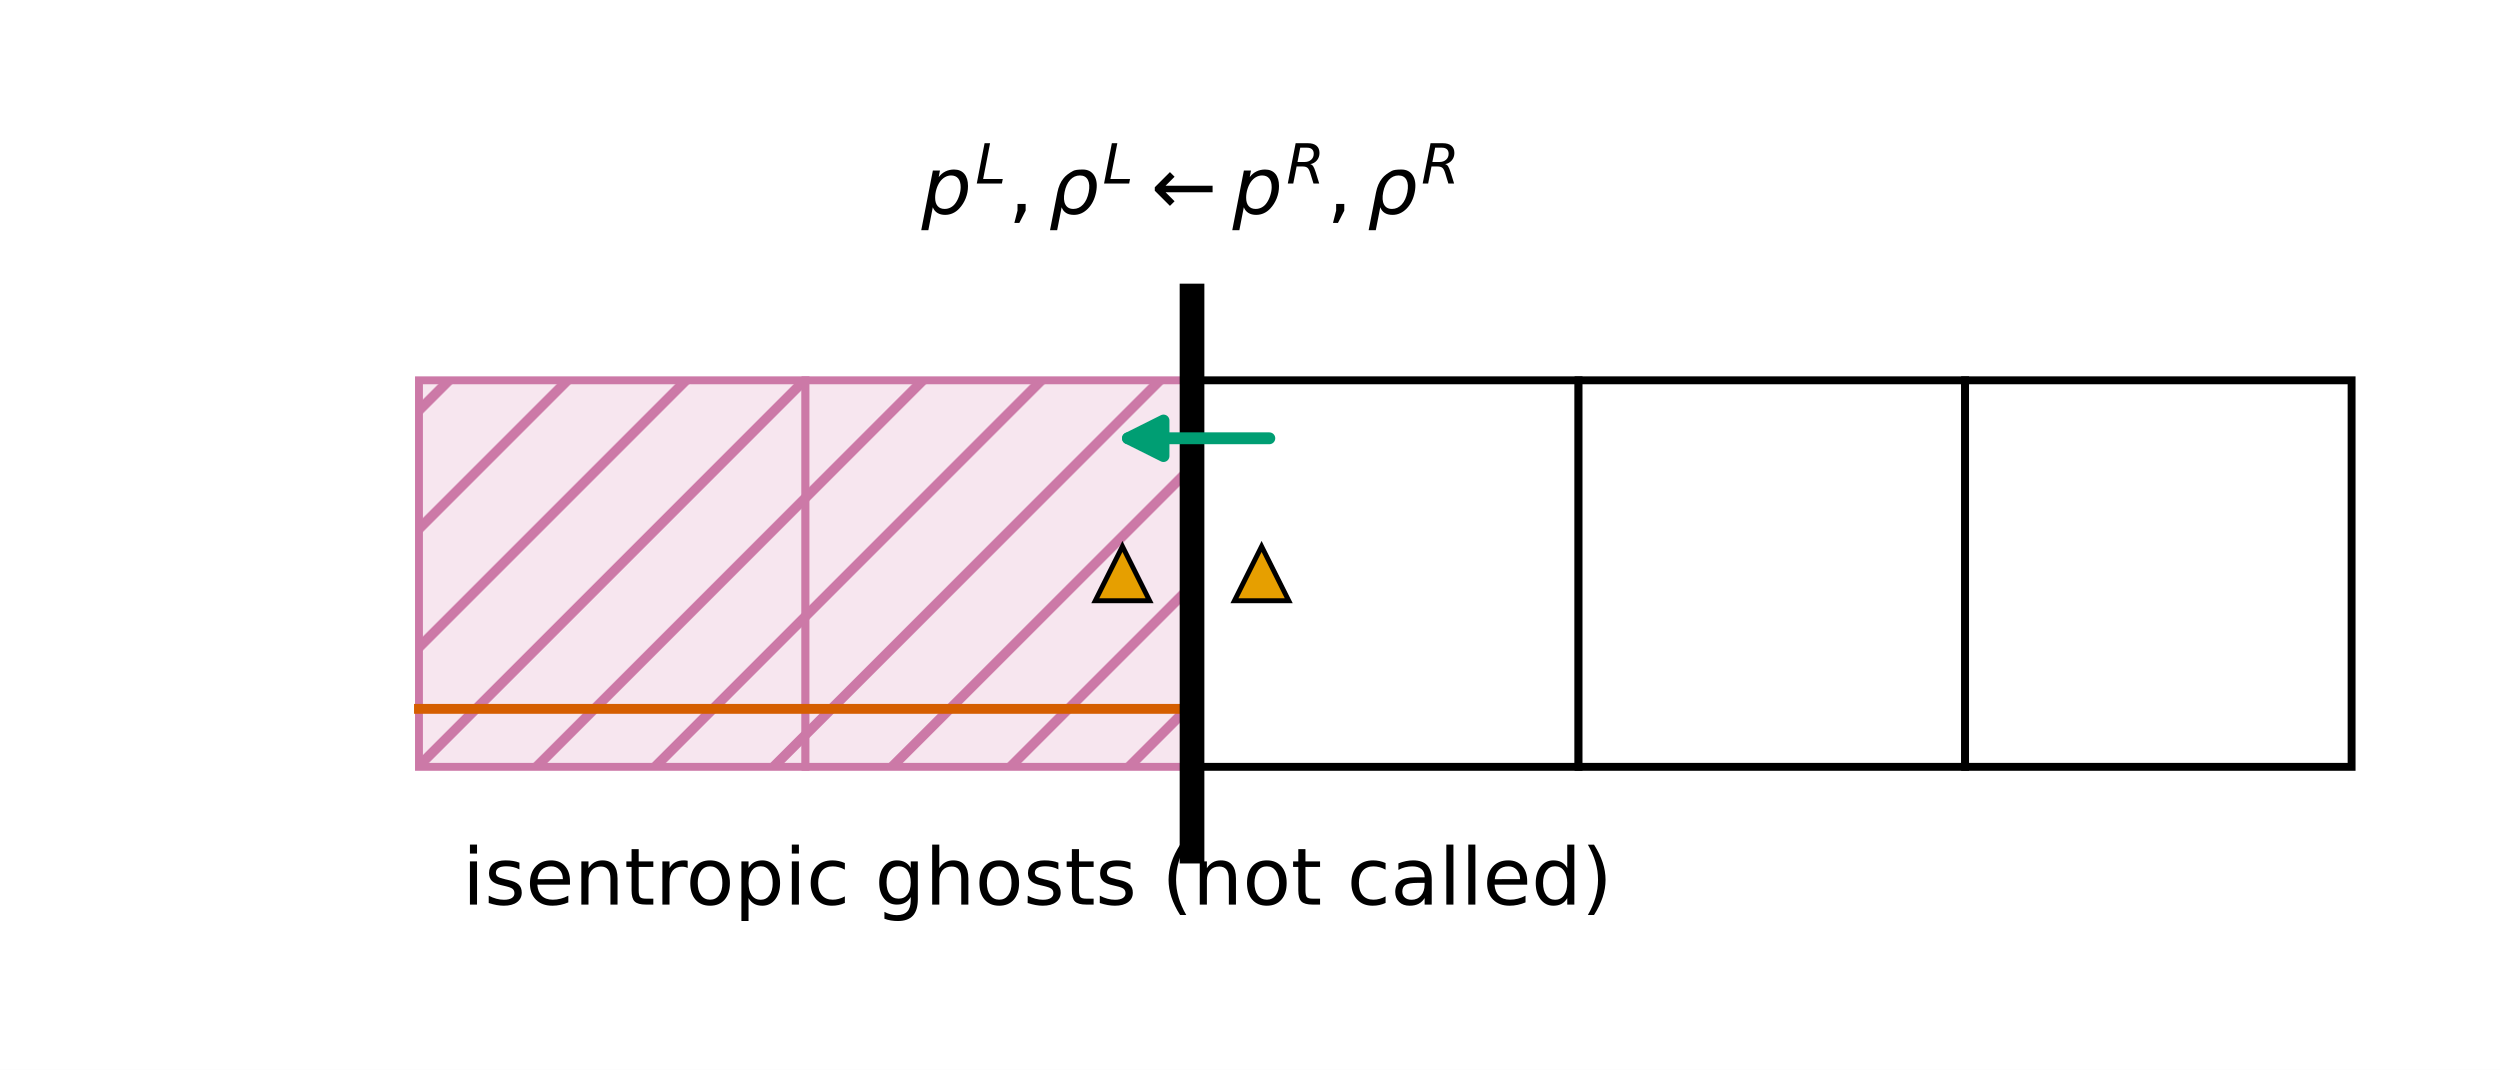
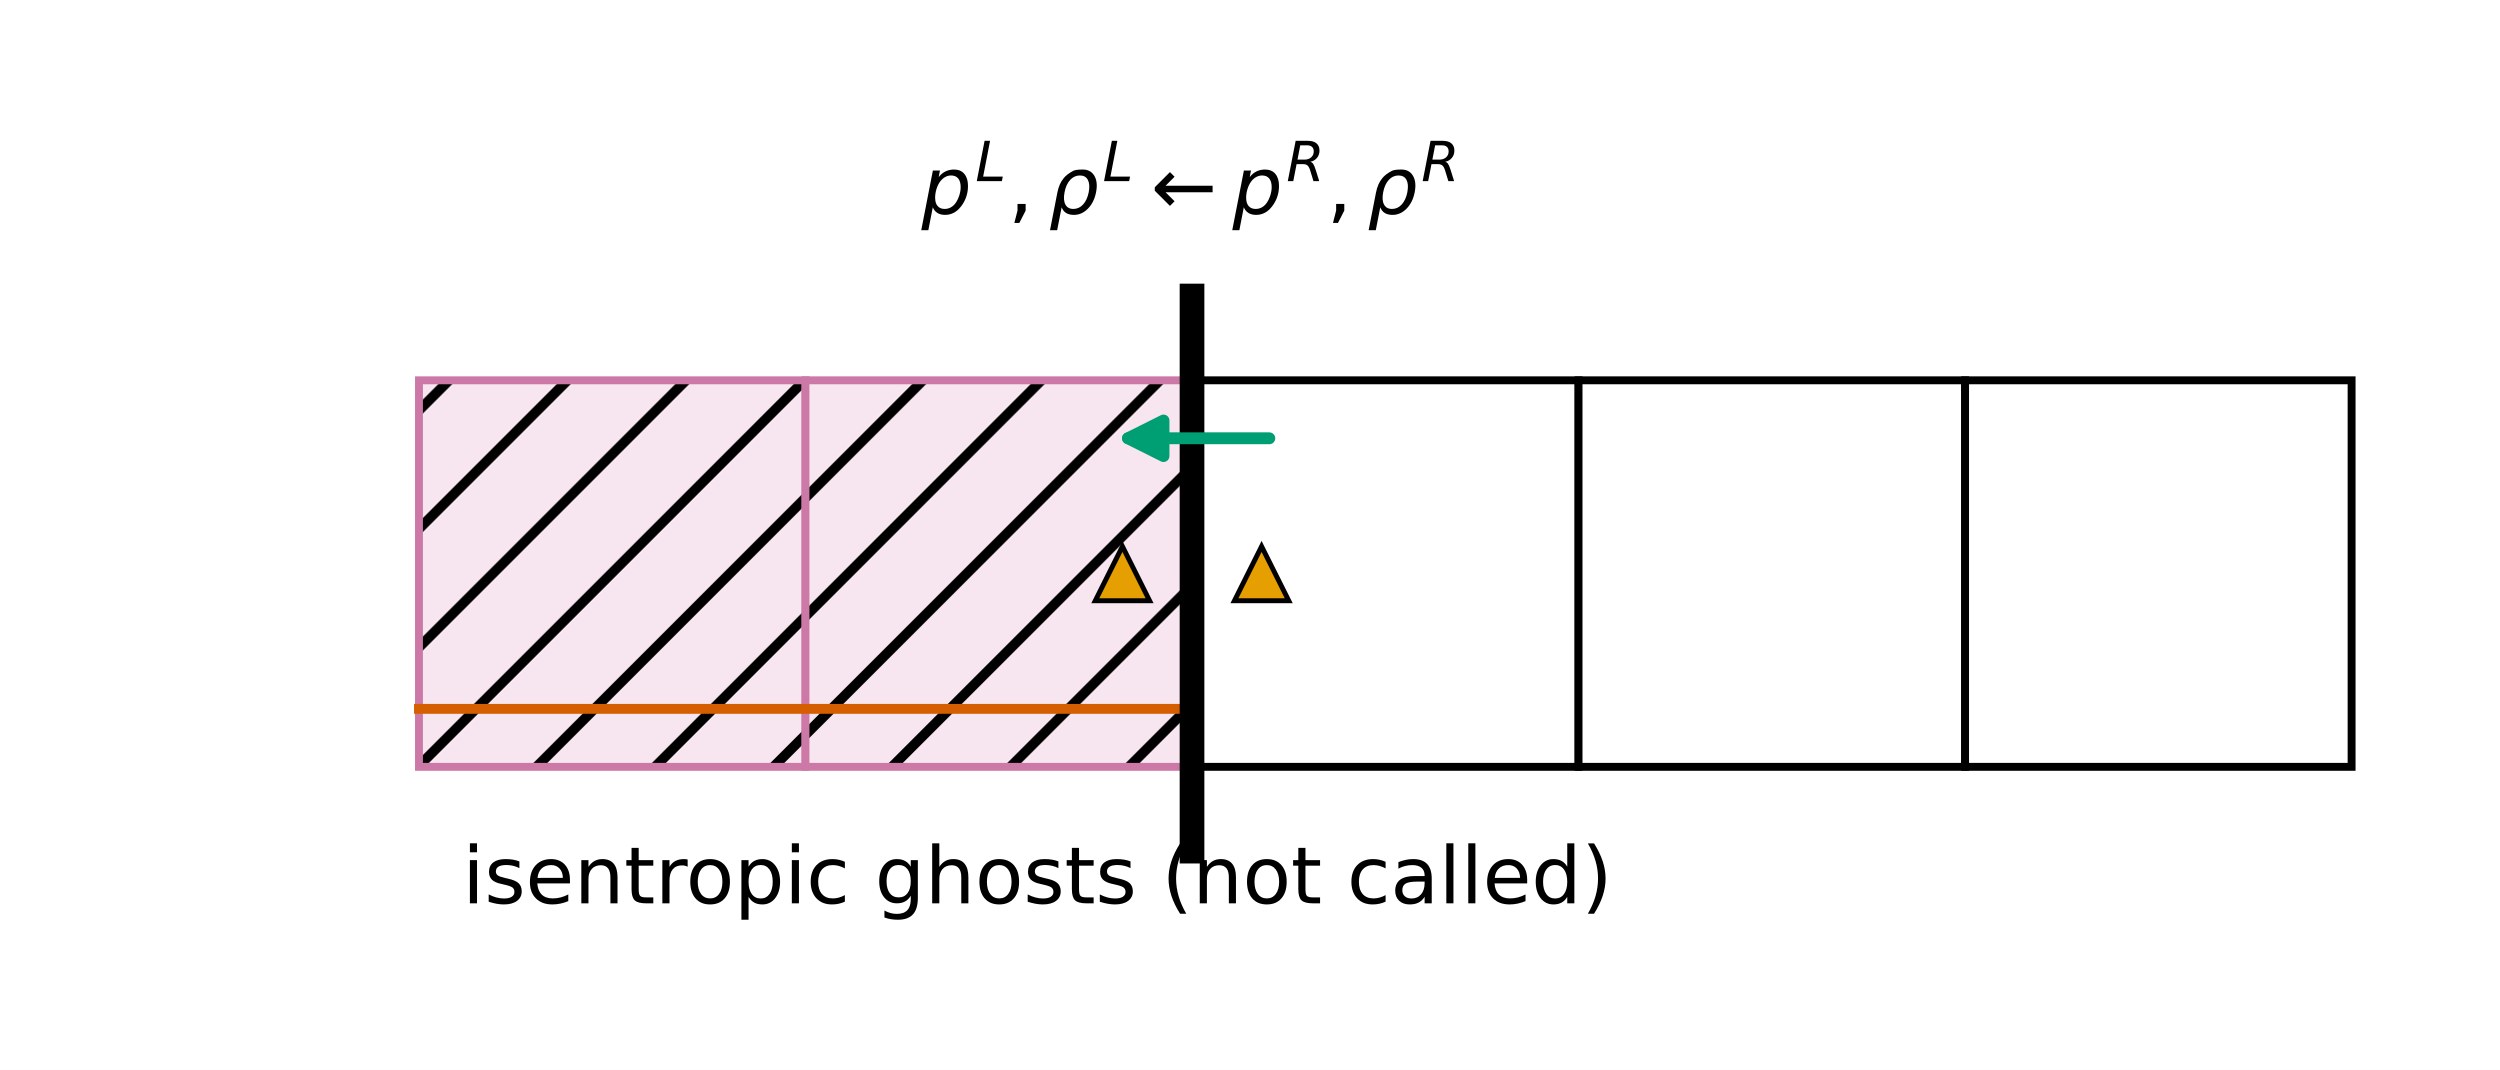
<svg xmlns="http://www.w3.org/2000/svg" xmlns:xlink="http://www.w3.org/1999/xlink" width="253.2pt" height="108.354pt" viewBox="0 0 253.2 108.354" version="1.1">
  <defs>
    <style type="text/css">*{stroke-linejoin: round; stroke-linecap: butt}</style>
  </defs>
  <g id="figure_1">
    <g id="patch_1">
      <path d="M 0 108.354  L 253.2 108.354  L 253.2 0  L 0 0  z " style="fill: #ffffff" />
    </g>
    <g id="axes_1">
      <g id="patch_2">
-         <path d="M 42.433 77.665  L 81.58 77.665  L 81.58 38.518  L 42.433 38.518  z " clip-path="url(#p7f33781743)" style="fill: url(#h8428e775b5); stroke: #cc79a7; stroke-width: 0.8; stroke-linejoin: miter" />
+         <path d="M 42.433 77.665  L 81.58 77.665  L 81.58 38.518  L 42.433 38.518  z " clip-path="url(#p7f33781743)" style="fill: url(#he0c74faaf6); stroke: #cc79a7; stroke-width: 0.8; stroke-linejoin: miter" />
      </g>
      <g id="patch_3">
-         <path d="M 81.58 77.665  L 120.728 77.665  L 120.728 38.518  L 81.58 38.518  z " clip-path="url(#p7f33781743)" style="fill: url(#h8428e775b5); stroke: #cc79a7; stroke-width: 0.8; stroke-linejoin: miter" />
+         <path d="M 81.58 77.665  L 120.728 77.665  L 120.728 38.518  L 81.58 38.518  z " clip-path="url(#p7f33781743)" style="fill: url(#he0c74faaf6); stroke: #cc79a7; stroke-width: 0.8; stroke-linejoin: miter" />
      </g>
      <g id="patch_4">
        <path d="M 120.728 77.665  L 159.875 77.665  L 159.875 38.518  L 120.728 38.518  z " clip-path="url(#p7f33781743)" style="fill: #ffffff; stroke: #000000; stroke-width: 0.8; stroke-linejoin: miter" />
      </g>
      <g id="patch_5">
        <path d="M 159.875 77.665  L 199.023 77.665  L 199.023 38.518  L 159.875 38.518  z " clip-path="url(#p7f33781743)" style="fill: #ffffff; stroke: #000000; stroke-width: 0.8; stroke-linejoin: miter" />
      </g>
      <g id="patch_6">
        <path d="M 199.023 77.665  L 238.17 77.665  L 238.17 38.518  L 199.023 38.518  z " clip-path="url(#p7f33781743)" style="fill: #ffffff; stroke: #000000; stroke-width: 0.8; stroke-linejoin: miter" />
      </g>
      <g id="line2d_1">
        <path d="M 42.433 71.793  L 120.728 71.793  " clip-path="url(#p7f33781743)" style="fill: none; stroke: #d55e00; stroke-linecap: square" />
      </g>
      <g id="line2d_2">
        <path d="M 120.728 87.452  L 120.728 28.731  " clip-path="url(#p7f33781743)" style="fill: none; stroke: #000000; stroke-width: 2.5" />
      </g>
      <g id="text_1">
-         <g transform="translate(93.32764 21.70424) scale(0.08 -0.08)">
+         <g transform="translate(93.32764 21.7033) scale(0.08 -0.08)">
          <defs>
-             <path id="DejaVuSans-Oblique-70" d="M 3175 2156  Q 3175 2616 2975 2859  Q 2775 3103 2400 3103  Q 2144 3103 1911 2972  Q 1678 2841 1497 2591  Q 1319 2344 1212 1994  Q 1106 1644 1106 1300  Q 1106 863 1306 627  Q 1506 391 1875 391  Q 2147 391 2380 519  Q 2613 647 2778 891  Q 2956 1147 3065 1494  Q 3175 1841 3175 2156  z M 1394 2969  Q 1625 3272 1939 3428  Q 2253 3584 2638 3584  Q 3175 3584 3472 3232  Q 3769 2881 3769 2247  Q 3769 1728 3584 1258  Q 3400 788 3053 416  Q 2822 169 2531 39  Q 2241 -91 1919 -91  Q 1547 -91 1294 64  Q 1041 219 916 525  L 556 -1331  L -19 -1331  L 922 3500  L 1497 3500  L 1394 2969  z " transform="scale(0.015625)" />
-             <path id="DejaVuSans-Oblique-4c" d="M 1075 4666  L 1709 4666  L 909 525  L 3181 525  L 3078 0  L 172 0  L 1075 4666  z " transform="scale(0.015625)" />
-             <path id="DejaVuSans-2c" d="M 750 794  L 1409 794  L 1409 256  L 897 -744  L 494 -744  L 750 256  L 750 794  z " transform="scale(0.015625)" />
-             <path id="DejaVuSans-Oblique-3c1" d="M 1203 2875  Q 1453 3194 1981 3475  Q 2188 3584 2756 3584  Q 3394 3584 3694 3078  Q 3994 2572 3834 1747  Q 3672 922 3175 415  Q 2678 -91 2041 -91  Q 1656 -91 1409 63  Q 1163 213 1044 525  L 681 -1331  L 103 -1331  L 697 1716  Q 838 2438 1203 2875  z M 3238 1747  Q 3359 2381 3169 2744  Q 2978 3103 2522 3103  Q 2066 3103 1734 2744  Q 1403 2381 1281 1747  Q 1156 1113 1347 750  Q 1538 391 1994 391  Q 2450 391 2781 750  Q 3113 1113 3238 1747  z " transform="scale(0.015625)" />
-             <path id="DejaVuSans-2190" d="M 313 1866  L 313 2147  L 1541 3375  L 1916 3000  L 1188 2272  L 4997 2272  L 4997 1741  L 1188 1741  L 1916 1013  L 1541 638  L 313 1866  z " transform="scale(0.015625)" />
-             <path id="DejaVuSans-Oblique-52" d="M 1613 4147  L 1294 2491  L 2106 2491  Q 2584 2491 2879 2755  Q 3175 3019 3175 3444  Q 3175 3784 2976 3965  Q 2778 4147 2406 4147  L 1613 4147  z M 2772 2241  Q 2972 2194 3105 2009  Q 3238 1825 3413 1275  L 3809 0  L 3144 0  L 2778 1197  Q 2638 1659 2453 1815  Q 2269 1972 1888 1972  L 1191 1972  L 806 0  L 172 0  L 1081 4666  L 2503 4666  Q 3150 4666 3495 4373  Q 3841 4081 3841 3531  Q 3841 3044 3547 2687  Q 3253 2331 2772 2241  z " transform="scale(0.015625)" />
+             <path id="DejaVuSans-Oblique-53" d="M 3175 2156  Q 3175 2616 2975 2859  Q 2775 3103 2400 3103  Q 2144 3103 1911 2972  Q 1678 2841 1497 2591  Q 1319 2344 1212 1994  Q 1106 1644 1106 1300  Q 1106 863 1306 627  Q 1506 391 1875 391  Q 2147 391 2380 519  Q 2613 647 2778 891  Q 2956 1147 3065 1494  Q 3175 1841 3175 2156  z M 1394 2969  Q 1625 3272 1939 3428  Q 2253 3584 2638 3584  Q 3175 3584 3472 3232  Q 3769 2881 3769 2247  Q 3769 1728 3584 1258  Q 3400 788 3053 416  Q 2822 169 2531 39  Q 2241 -91 1919 -91  Q 1547 -91 1294 64  Q 1041 219 916 525  L 556 -1331  L -19 -1331  L 922 3500  L 1497 3500  L 1394 2969  z " transform="scale(0.015625)" />
+             <path id="DejaVuSans-Oblique-2f" d="M 1075 4666  L 1709 4666  L 909 525  L 3181 525  L 3078 0  L 172 0  L 1075 4666  z " transform="scale(0.015625)" />
+             <path id="DejaVuSans-f" d="M 750 794  L 1409 794  L 1409 256  L 897 -744  L 494 -744  L 750 256  L 750 794  z " transform="scale(0.015625)" />
+             <path id="DejaVuSans-Oblique-355" d="M 1203 2875  Q 1453 3194 1981 3475  Q 2188 3584 2756 3584  Q 3394 3584 3694 3078  Q 3994 2572 3834 1747  Q 3672 922 3175 415  Q 2678 -91 2041 -91  Q 1656 -91 1409 63  Q 1163 213 1044 525  L 681 -1331  L 103 -1331  L 697 1716  Q 838 2438 1203 2875  z M 3238 1747  Q 3359 2381 3169 2744  Q 2978 3103 2522 3103  Q 2066 3103 1734 2744  Q 1403 2381 1281 1747  Q 1156 1113 1347 750  Q 1538 391 1994 391  Q 2450 391 2781 750  Q 3113 1113 3238 1747  z " transform="scale(0.015625)" />
+             <path id="DejaVuSans-c1a" d="M 313 1866  L 313 2147  L 1541 3375  L 1916 3000  L 1188 2272  L 4997 2272  L 4997 1741  L 1188 1741  L 1916 1013  L 1541 638  L 313 1866  z " transform="scale(0.015625)" />
+             <path id="DejaVuSans-Oblique-35" d="M 1613 4147  L 1294 2491  L 2106 2491  Q 2584 2491 2879 2755  Q 3175 3019 3175 3444  Q 3175 3784 2976 3965  Q 2778 4147 2406 4147  L 1613 4147  z M 2772 2241  Q 2972 2194 3105 2009  Q 3238 1825 3413 1275  L 3809 0  L 3144 0  L 2778 1197  Q 2638 1659 2453 1815  Q 2269 1972 1888 1972  L 1191 1972  L 806 0  L 172 0  L 1081 4666  L 2503 4666  Q 3150 4666 3495 4373  Q 3841 4081 3841 3531  Q 3841 3044 3547 2687  Q 3253 2331 2772 2241  z " transform="scale(0.015625)" />
          </defs>
-           <use xlink:href="#DejaVuSans-Oblique-70" transform="translate(0 0.684375)" />
-           <use xlink:href="#DejaVuSans-Oblique-4c" transform="translate(68.12646 38.96563) scale(0.7)" />
-           <use xlink:href="#DejaVuSans-2c" transform="translate(109.8599 0.684375)" />
-           <use xlink:href="#DejaVuSans-Oblique-3c1" transform="translate(161.1294 0.684375)" />
-           <use xlink:href="#DejaVuSans-Oblique-4c" transform="translate(229.2558 38.96563) scale(0.7)" />
-           <use xlink:href="#DejaVuSans-2190" transform="translate(290.4717 0.684375)" />
-           <use xlink:href="#DejaVuSans-Oblique-70" transform="translate(393.7432 0.684375)" />
-           <use xlink:href="#DejaVuSans-Oblique-52" transform="translate(461.8696 38.96563) scale(0.7)" />
-           <use xlink:href="#DejaVuSans-2c" transform="translate(513.2417 0.684375)" />
-           <use xlink:href="#DejaVuSans-Oblique-3c1" transform="translate(564.5112 0.684375)" />
-           <use xlink:href="#DejaVuSans-Oblique-52" transform="translate(632.6377 38.96563) scale(0.7)" />
+           <use xlink:href="#DejaVuSans-Oblique-53" transform="translate(0 0.665625)" />
+           <use xlink:href="#DejaVuSans-Oblique-2f" transform="translate(68.12646 41.96563) scale(0.7)" />
+           <use xlink:href="#DejaVuSans-f" transform="translate(109.8599 0.665625)" />
+           <use xlink:href="#DejaVuSans-Oblique-355" transform="translate(161.1294 0.665625)" />
+           <use xlink:href="#DejaVuSans-Oblique-2f" transform="translate(229.2558 41.96563) scale(0.7)" />
+           <use xlink:href="#DejaVuSans-c1a" transform="translate(290.4717 0.665625)" />
+           <use xlink:href="#DejaVuSans-Oblique-53" transform="translate(393.7432 0.665625)" />
+           <use xlink:href="#DejaVuSans-Oblique-35" transform="translate(461.8696 41.96563) scale(0.7)" />
+           <use xlink:href="#DejaVuSans-f" transform="translate(513.2417 0.665625)" />
+           <use xlink:href="#DejaVuSans-Oblique-355" transform="translate(564.5112 0.665625)" />
+           <use xlink:href="#DejaVuSans-Oblique-35" transform="translate(632.6377 41.96563) scale(0.7)" />
        </g>
      </g>
      <g id="text_2">
-         <g transform="translate(46.84053 91.61717) scale(0.08 -0.08)">
+         <g transform="translate(46.83866 91.48811) scale(0.08 -0.08)">
          <defs>
-             <path id="DejaVuSans-69" d="M 603 3500  L 1178 3500  L 1178 0  L 603 0  L 603 3500  z M 603 4863  L 1178 4863  L 1178 4134  L 603 4134  L 603 4863  z " transform="scale(0.015625)" />
-             <path id="DejaVuSans-73" d="M 2834 3397  L 2834 2853  Q 2591 2978 2328 3040  Q 2066 3103 1784 3103  Q 1356 3103 1142 2972  Q 928 2841 928 2578  Q 928 2378 1081 2264  Q 1234 2150 1697 2047  L 1894 2003  Q 2506 1872 2764 1633  Q 3022 1394 3022 966  Q 3022 478 2636 193  Q 2250 -91 1575 -91  Q 1294 -91 989 -36  Q 684 19 347 128  L 347 722  Q 666 556 975 473  Q 1284 391 1588 391  Q 1994 391 2212 530  Q 2431 669 2431 922  Q 2431 1156 2273 1281  Q 2116 1406 1581 1522  L 1381 1569  Q 847 1681 609 1914  Q 372 2147 372 2553  Q 372 3047 722 3315  Q 1072 3584 1716 3584  Q 2034 3584 2315 3537  Q 2597 3491 2834 3397  z " transform="scale(0.015625)" />
-             <path id="DejaVuSans-65" d="M 3597 1894  L 3597 1613  L 953 1613  Q 991 1019 1311 708  Q 1631 397 2203 397  Q 2534 397 2845 478  Q 3156 559 3463 722  L 3463 178  Q 3153 47 2828 -22  Q 2503 -91 2169 -91  Q 1331 -91 842 396  Q 353 884 353 1716  Q 353 2575 817 3079  Q 1281 3584 2069 3584  Q 2775 3584 3186 3129  Q 3597 2675 3597 1894  z M 3022 2063  Q 3016 2534 2758 2815  Q 2500 3097 2075 3097  Q 1594 3097 1305 2825  Q 1016 2553 972 2059  L 3022 2063  z " transform="scale(0.015625)" />
-             <path id="DejaVuSans-6e" d="M 3513 2113  L 3513 0  L 2938 0  L 2938 2094  Q 2938 2591 2744 2837  Q 2550 3084 2163 3084  Q 1697 3084 1428 2787  Q 1159 2491 1159 1978  L 1159 0  L 581 0  L 581 3500  L 1159 3500  L 1159 2956  Q 1366 3272 1645 3428  Q 1925 3584 2291 3584  Q 2894 3584 3203 3211  Q 3513 2838 3513 2113  z " transform="scale(0.015625)" />
-             <path id="DejaVuSans-74" d="M 1172 4494  L 1172 3500  L 2356 3500  L 2356 3053  L 1172 3053  L 1172 1153  Q 1172 725 1289 603  Q 1406 481 1766 481  L 2356 481  L 2356 0  L 1766 0  Q 1100 0 847 248  Q 594 497 594 1153  L 594 3053  L 172 3053  L 172 3500  L 594 3500  L 594 4494  L 1172 4494  z " transform="scale(0.015625)" />
-             <path id="DejaVuSans-72" d="M 2631 2963  Q 2534 3019 2420 3045  Q 2306 3072 2169 3072  Q 1681 3072 1420 2755  Q 1159 2438 1159 1844  L 1159 0  L 581 0  L 581 3500  L 1159 3500  L 1159 2956  Q 1341 3275 1631 3429  Q 1922 3584 2338 3584  Q 2397 3584 2469 3576  Q 2541 3569 2628 3553  L 2631 2963  z " transform="scale(0.015625)" />
-             <path id="DejaVuSans-6f" d="M 1959 3097  Q 1497 3097 1228 2736  Q 959 2375 959 1747  Q 959 1119 1226 758  Q 1494 397 1959 397  Q 2419 397 2687 759  Q 2956 1122 2956 1747  Q 2956 2369 2687 2733  Q 2419 3097 1959 3097  z M 1959 3584  Q 2709 3584 3137 3096  Q 3566 2609 3566 1747  Q 3566 888 3137 398  Q 2709 -91 1959 -91  Q 1206 -91 779 398  Q 353 888 353 1747  Q 353 2609 779 3096  Q 1206 3584 1959 3584  z " transform="scale(0.015625)" />
-             <path id="DejaVuSans-70" d="M 1159 525  L 1159 -1331  L 581 -1331  L 581 3500  L 1159 3500  L 1159 2969  Q 1341 3281 1617 3432  Q 1894 3584 2278 3584  Q 2916 3584 3314 3078  Q 3713 2572 3713 1747  Q 3713 922 3314 415  Q 2916 -91 2278 -91  Q 1894 -91 1617 61  Q 1341 213 1159 525  z M 3116 1747  Q 3116 2381 2855 2742  Q 2594 3103 2138 3103  Q 1681 3103 1420 2742  Q 1159 2381 1159 1747  Q 1159 1113 1420 752  Q 1681 391 2138 391  Q 2594 391 2855 752  Q 3116 1113 3116 1747  z " transform="scale(0.015625)" />
-             <path id="DejaVuSans-63" d="M 3122 3366  L 3122 2828  Q 2878 2963 2633 3030  Q 2388 3097 2138 3097  Q 1578 3097 1268 2742  Q 959 2388 959 1747  Q 959 1106 1268 751  Q 1578 397 2138 397  Q 2388 397 2633 464  Q 2878 531 3122 666  L 3122 134  Q 2881 22 2623 -34  Q 2366 -91 2075 -91  Q 1284 -91 818 406  Q 353 903 353 1747  Q 353 2603 823 3093  Q 1294 3584 2113 3584  Q 2378 3584 2631 3529  Q 2884 3475 3122 3366  z " transform="scale(0.015625)" />
-             <path id="DejaVuSans-20" transform="scale(0.015625)" />
-             <path id="DejaVuSans-67" d="M 2906 1791  Q 2906 2416 2648 2759  Q 2391 3103 1925 3103  Q 1463 3103 1205 2759  Q 947 2416 947 1791  Q 947 1169 1205 825  Q 1463 481 1925 481  Q 2391 481 2648 825  Q 2906 1169 2906 1791  z M 3481 434  Q 3481 -459 3084 -895  Q 2688 -1331 1869 -1331  Q 1566 -1331 1297 -1286  Q 1028 -1241 775 -1147  L 775 -588  Q 1028 -725 1275 -790  Q 1522 -856 1778 -856  Q 2344 -856 2625 -561  Q 2906 -266 2906 331  L 2906 616  Q 2728 306 2450 153  Q 2172 0 1784 0  Q 1141 0 747 490  Q 353 981 353 1791  Q 353 2603 747 3093  Q 1141 3584 1784 3584  Q 2172 3584 2450 3431  Q 2728 3278 2906 2969  L 2906 3500  L 3481 3500  L 3481 434  z " transform="scale(0.015625)" />
-             <path id="DejaVuSans-68" d="M 3513 2113  L 3513 0  L 2938 0  L 2938 2094  Q 2938 2591 2744 2837  Q 2550 3084 2163 3084  Q 1697 3084 1428 2787  Q 1159 2491 1159 1978  L 1159 0  L 581 0  L 581 4863  L 1159 4863  L 1159 2956  Q 1366 3272 1645 3428  Q 1925 3584 2291 3584  Q 2894 3584 3203 3211  Q 3513 2838 3513 2113  z " transform="scale(0.015625)" />
-             <path id="DejaVuSans-28" d="M 1984 4856  Q 1566 4138 1362 3434  Q 1159 2731 1159 2009  Q 1159 1288 1364 580  Q 1569 -128 1984 -844  L 1484 -844  Q 1016 -109 783 600  Q 550 1309 550 2009  Q 550 2706 781 3412  Q 1013 4119 1484 4856  L 1984 4856  z " transform="scale(0.015625)" />
-             <path id="DejaVuSans-61" d="M 2194 1759  Q 1497 1759 1228 1600  Q 959 1441 959 1056  Q 959 750 1161 570  Q 1363 391 1709 391  Q 2188 391 2477 730  Q 2766 1069 2766 1631  L 2766 1759  L 2194 1759  z M 3341 1997  L 3341 0  L 2766 0  L 2766 531  Q 2569 213 2275 61  Q 1981 -91 1556 -91  Q 1019 -91 701 211  Q 384 513 384 1019  Q 384 1609 779 1909  Q 1175 2209 1959 2209  L 2766 2209  L 2766 2266  Q 2766 2663 2505 2880  Q 2244 3097 1772 3097  Q 1472 3097 1187 3025  Q 903 2953 641 2809  L 641 3341  Q 956 3463 1253 3523  Q 1550 3584 1831 3584  Q 2591 3584 2966 3190  Q 3341 2797 3341 1997  z " transform="scale(0.015625)" />
-             <path id="DejaVuSans-6c" d="M 603 4863  L 1178 4863  L 1178 0  L 603 0  L 603 4863  z " transform="scale(0.015625)" />
-             <path id="DejaVuSans-64" d="M 2906 2969  L 2906 4863  L 3481 4863  L 3481 0  L 2906 0  L 2906 525  Q 2725 213 2448 61  Q 2172 -91 1784 -91  Q 1150 -91 751 415  Q 353 922 353 1747  Q 353 2572 751 3078  Q 1150 3584 1784 3584  Q 2172 3584 2448 3432  Q 2725 3281 2906 2969  z M 947 1747  Q 947 1113 1208 752  Q 1469 391 1925 391  Q 2381 391 2643 752  Q 2906 1113 2906 1747  Q 2906 2381 2643 2742  Q 2381 3103 1925 3103  Q 1469 3103 1208 2742  Q 947 2381 947 1747  z " transform="scale(0.015625)" />
-             <path id="DejaVuSans-29" d="M 513 4856  L 1013 4856  Q 1481 4119 1714 3412  Q 1947 2706 1947 2009  Q 1947 1309 1714 600  Q 1481 -109 1013 -844  L 513 -844  Q 928 -128 1133 580  Q 1338 1288 1338 2009  Q 1338 2731 1133 3434  Q 928 4138 513 4856  z " transform="scale(0.015625)" />
+             <path id="DejaVuSans-4c" d="M 603 3500  L 1178 3500  L 1178 0  L 603 0  L 603 3500  z M 603 4863  L 1178 4863  L 1178 4134  L 603 4134  L 603 4863  z " transform="scale(0.015625)" />
+             <path id="DejaVuSans-56" d="M 2834 3397  L 2834 2853  Q 2591 2978 2328 3040  Q 2066 3103 1784 3103  Q 1356 3103 1142 2972  Q 928 2841 928 2578  Q 928 2378 1081 2264  Q 1234 2150 1697 2047  L 1894 2003  Q 2506 1872 2764 1633  Q 3022 1394 3022 966  Q 3022 478 2636 193  Q 2250 -91 1575 -91  Q 1294 -91 989 -36  Q 684 19 347 128  L 347 722  Q 666 556 975 473  Q 1284 391 1588 391  Q 1994 391 2212 530  Q 2431 669 2431 922  Q 2431 1156 2273 1281  Q 2116 1406 1581 1522  L 1381 1569  Q 847 1681 609 1914  Q 372 2147 372 2553  Q 372 3047 722 3315  Q 1072 3584 1716 3584  Q 2034 3584 2315 3537  Q 2597 3491 2834 3397  z " transform="scale(0.015625)" />
+             <path id="DejaVuSans-48" d="M 3597 1894  L 3597 1613  L 953 1613  Q 991 1019 1311 708  Q 1631 397 2203 397  Q 2534 397 2845 478  Q 3156 559 3463 722  L 3463 178  Q 3153 47 2828 -22  Q 2503 -91 2169 -91  Q 1331 -91 842 396  Q 353 884 353 1716  Q 353 2575 817 3079  Q 1281 3584 2069 3584  Q 2775 3584 3186 3129  Q 3597 2675 3597 1894  z M 3022 2063  Q 3016 2534 2758 2815  Q 2500 3097 2075 3097  Q 1594 3097 1305 2825  Q 1016 2553 972 2059  L 3022 2063  z " transform="scale(0.015625)" />
+             <path id="DejaVuSans-51" d="M 3513 2113  L 3513 0  L 2938 0  L 2938 2094  Q 2938 2591 2744 2837  Q 2550 3084 2163 3084  Q 1697 3084 1428 2787  Q 1159 2491 1159 1978  L 1159 0  L 581 0  L 581 3500  L 1159 3500  L 1159 2956  Q 1366 3272 1645 3428  Q 1925 3584 2291 3584  Q 2894 3584 3203 3211  Q 3513 2838 3513 2113  z " transform="scale(0.015625)" />
+             <path id="DejaVuSans-57" d="M 1172 4494  L 1172 3500  L 2356 3500  L 2356 3053  L 1172 3053  L 1172 1153  Q 1172 725 1289 603  Q 1406 481 1766 481  L 2356 481  L 2356 0  L 1766 0  Q 1100 0 847 248  Q 594 497 594 1153  L 594 3053  L 172 3053  L 172 3500  L 594 3500  L 594 4494  L 1172 4494  z " transform="scale(0.015625)" />
+             <path id="DejaVuSans-55" d="M 2631 2963  Q 2534 3019 2420 3045  Q 2306 3072 2169 3072  Q 1681 3072 1420 2755  Q 1159 2438 1159 1844  L 1159 0  L 581 0  L 581 3500  L 1159 3500  L 1159 2956  Q 1341 3275 1631 3429  Q 1922 3584 2338 3584  Q 2397 3584 2469 3576  Q 2541 3569 2628 3553  L 2631 2963  z " transform="scale(0.015625)" />
+             <path id="DejaVuSans-52" d="M 1959 3097  Q 1497 3097 1228 2736  Q 959 2375 959 1747  Q 959 1119 1226 758  Q 1494 397 1959 397  Q 2419 397 2687 759  Q 2956 1122 2956 1747  Q 2956 2369 2687 2733  Q 2419 3097 1959 3097  z M 1959 3584  Q 2709 3584 3137 3096  Q 3566 2609 3566 1747  Q 3566 888 3137 398  Q 2709 -91 1959 -91  Q 1206 -91 779 398  Q 353 888 353 1747  Q 353 2609 779 3096  Q 1206 3584 1959 3584  z " transform="scale(0.015625)" />
+             <path id="DejaVuSans-53" d="M 1159 525  L 1159 -1331  L 581 -1331  L 581 3500  L 1159 3500  L 1159 2969  Q 1341 3281 1617 3432  Q 1894 3584 2278 3584  Q 2916 3584 3314 3078  Q 3713 2572 3713 1747  Q 3713 922 3314 415  Q 2916 -91 2278 -91  Q 1894 -91 1617 61  Q 1341 213 1159 525  z M 3116 1747  Q 3116 2381 2855 2742  Q 2594 3103 2138 3103  Q 1681 3103 1420 2742  Q 1159 2381 1159 1747  Q 1159 1113 1420 752  Q 1681 391 2138 391  Q 2594 391 2855 752  Q 3116 1113 3116 1747  z " transform="scale(0.015625)" />
+             <path id="DejaVuSans-46" d="M 3122 3366  L 3122 2828  Q 2878 2963 2633 3030  Q 2388 3097 2138 3097  Q 1578 3097 1268 2742  Q 959 2388 959 1747  Q 959 1106 1268 751  Q 1578 397 2138 397  Q 2388 397 2633 464  Q 2878 531 3122 666  L 3122 134  Q 2881 22 2623 -34  Q 2366 -91 2075 -91  Q 1284 -91 818 406  Q 353 903 353 1747  Q 353 2603 823 3093  Q 1294 3584 2113 3584  Q 2378 3584 2631 3529  Q 2884 3475 3122 3366  z " transform="scale(0.015625)" />
+             <path id="DejaVuSans-3" transform="scale(0.015625)" />
+             <path id="DejaVuSans-4a" d="M 2906 1791  Q 2906 2416 2648 2759  Q 2391 3103 1925 3103  Q 1463 3103 1205 2759  Q 947 2416 947 1791  Q 947 1169 1205 825  Q 1463 481 1925 481  Q 2391 481 2648 825  Q 2906 1169 2906 1791  z M 3481 434  Q 3481 -459 3084 -895  Q 2688 -1331 1869 -1331  Q 1566 -1331 1297 -1286  Q 1028 -1241 775 -1147  L 775 -588  Q 1028 -725 1275 -790  Q 1522 -856 1778 -856  Q 2344 -856 2625 -561  Q 2906 -266 2906 331  L 2906 616  Q 2728 306 2450 153  Q 2172 0 1784 0  Q 1141 0 747 490  Q 353 981 353 1791  Q 353 2603 747 3093  Q 1141 3584 1784 3584  Q 2172 3584 2450 3431  Q 2728 3278 2906 2969  L 2906 3500  L 3481 3500  L 3481 434  z " transform="scale(0.015625)" />
+             <path id="DejaVuSans-4b" d="M 3513 2113  L 3513 0  L 2938 0  L 2938 2094  Q 2938 2591 2744 2837  Q 2550 3084 2163 3084  Q 1697 3084 1428 2787  Q 1159 2491 1159 1978  L 1159 0  L 581 0  L 581 4863  L 1159 4863  L 1159 2956  Q 1366 3272 1645 3428  Q 1925 3584 2291 3584  Q 2894 3584 3203 3211  Q 3513 2838 3513 2113  z " transform="scale(0.015625)" />
+             <path id="DejaVuSans-b" d="M 1984 4856  Q 1566 4138 1362 3434  Q 1159 2731 1159 2009  Q 1159 1288 1364 580  Q 1569 -128 1984 -844  L 1484 -844  Q 1016 -109 783 600  Q 550 1309 550 2009  Q 550 2706 781 3412  Q 1013 4119 1484 4856  L 1984 4856  z " transform="scale(0.015625)" />
+             <path id="DejaVuSans-44" d="M 2194 1759  Q 1497 1759 1228 1600  Q 959 1441 959 1056  Q 959 750 1161 570  Q 1363 391 1709 391  Q 2188 391 2477 730  Q 2766 1069 2766 1631  L 2766 1759  L 2194 1759  z M 3341 1997  L 3341 0  L 2766 0  L 2766 531  Q 2569 213 2275 61  Q 1981 -91 1556 -91  Q 1019 -91 701 211  Q 384 513 384 1019  Q 384 1609 779 1909  Q 1175 2209 1959 2209  L 2766 2209  L 2766 2266  Q 2766 2663 2505 2880  Q 2244 3097 1772 3097  Q 1472 3097 1187 3025  Q 903 2953 641 2809  L 641 3341  Q 956 3463 1253 3523  Q 1550 3584 1831 3584  Q 2591 3584 2966 3190  Q 3341 2797 3341 1997  z " transform="scale(0.015625)" />
+             <path id="DejaVuSans-4f" d="M 603 4863  L 1178 4863  L 1178 0  L 603 0  L 603 4863  z " transform="scale(0.015625)" />
+             <path id="DejaVuSans-47" d="M 2906 2969  L 2906 4863  L 3481 4863  L 3481 0  L 2906 0  L 2906 525  Q 2725 213 2448 61  Q 2172 -91 1784 -91  Q 1150 -91 751 415  Q 353 922 353 1747  Q 353 2572 751 3078  Q 1150 3584 1784 3584  Q 2172 3584 2448 3432  Q 2725 3281 2906 2969  z M 947 1747  Q 947 1113 1208 752  Q 1469 391 1925 391  Q 2381 391 2643 752  Q 2906 1113 2906 1747  Q 2906 2381 2643 2742  Q 2381 3103 1925 3103  Q 1469 3103 1208 2742  Q 947 2381 947 1747  z " transform="scale(0.015625)" />
+             <path id="DejaVuSans-c" d="M 513 4856  L 1013 4856  Q 1481 4119 1714 3412  Q 1947 2706 1947 2009  Q 1947 1309 1714 600  Q 1481 -109 1013 -844  L 513 -844  Q 928 -128 1133 580  Q 1338 1288 1338 2009  Q 1338 2731 1133 3434  Q 928 4138 513 4856  z " transform="scale(0.015625)" />
          </defs>
-           <use xlink:href="#DejaVuSans-69" />
-           <use xlink:href="#DejaVuSans-73" x="27.783" />
-           <use xlink:href="#DejaVuSans-65" x="79.883" />
-           <use xlink:href="#DejaVuSans-6e" x="141.406" />
-           <use xlink:href="#DejaVuSans-74" x="204.785" />
-           <use xlink:href="#DejaVuSans-72" x="243.994" />
-           <use xlink:href="#DejaVuSans-6f" x="282.857" />
-           <use xlink:href="#DejaVuSans-70" x="344.039" />
-           <use xlink:href="#DejaVuSans-69" x="407.516" />
-           <use xlink:href="#DejaVuSans-63" x="435.299" />
-           <use xlink:href="#DejaVuSans-20" x="490.279" />
-           <use xlink:href="#DejaVuSans-67" x="522.066" />
-           <use xlink:href="#DejaVuSans-68" x="585.543" />
-           <use xlink:href="#DejaVuSans-6f" x="648.922" />
-           <use xlink:href="#DejaVuSans-73" x="710.104" />
-           <use xlink:href="#DejaVuSans-74" x="762.203" />
-           <use xlink:href="#DejaVuSans-73" x="801.412" />
-           <use xlink:href="#DejaVuSans-20" x="853.512" />
-           <use xlink:href="#DejaVuSans-28" x="885.299" />
-           <use xlink:href="#DejaVuSans-6e" x="924.312" />
-           <use xlink:href="#DejaVuSans-6f" x="987.691" />
-           <use xlink:href="#DejaVuSans-74" x="1048.873" />
-           <use xlink:href="#DejaVuSans-20" x="1088.082" />
-           <use xlink:href="#DejaVuSans-63" x="1119.869" />
-           <use xlink:href="#DejaVuSans-61" x="1174.85" />
-           <use xlink:href="#DejaVuSans-6c" x="1236.129" />
-           <use xlink:href="#DejaVuSans-6c" x="1263.912" />
-           <use xlink:href="#DejaVuSans-65" x="1291.695" />
-           <use xlink:href="#DejaVuSans-64" x="1353.219" />
-           <use xlink:href="#DejaVuSans-29" x="1416.695" />
+           <use xlink:href="#DejaVuSans-4c" />
+           <use xlink:href="#DejaVuSans-56" transform="translate(27.78125 0)" />
+           <use xlink:href="#DejaVuSans-48" transform="translate(79.875 0)" />
+           <use xlink:href="#DejaVuSans-51" transform="translate(141.4062 0)" />
+           <use xlink:href="#DejaVuSans-57" transform="translate(204.7812 0)" />
+           <use xlink:href="#DejaVuSans-55" transform="translate(243.9844 0)" />
+           <use xlink:href="#DejaVuSans-52" transform="translate(282.8906 0)" />
+           <use xlink:href="#DejaVuSans-53" transform="translate(344.0781 0)" />
+           <use xlink:href="#DejaVuSans-4c" transform="translate(407.5625 0)" />
+           <use xlink:href="#DejaVuSans-46" transform="translate(435.3438 0)" />
+           <use xlink:href="#DejaVuSans-3" transform="translate(490.3281 0)" />
+           <use xlink:href="#DejaVuSans-4a" transform="translate(522.1094 0)" />
+           <use xlink:href="#DejaVuSans-4b" transform="translate(585.5938 0)" />
+           <use xlink:href="#DejaVuSans-52" transform="translate(648.9688 0)" />
+           <use xlink:href="#DejaVuSans-56" transform="translate(710.1562 0)" />
+           <use xlink:href="#DejaVuSans-57" transform="translate(762.25 0)" />
+           <use xlink:href="#DejaVuSans-56" transform="translate(801.4531 0)" />
+           <use xlink:href="#DejaVuSans-3" transform="translate(853.5469 0)" />
+           <use xlink:href="#DejaVuSans-b" transform="translate(885.3281 0)" />
+           <use xlink:href="#DejaVuSans-51" transform="translate(924.3438 0)" />
+           <use xlink:href="#DejaVuSans-52" transform="translate(987.7188 0)" />
+           <use xlink:href="#DejaVuSans-57" transform="translate(1048.906 0)" />
+           <use xlink:href="#DejaVuSans-3" transform="translate(1088.109 0)" />
+           <use xlink:href="#DejaVuSans-46" transform="translate(1119.891 0)" />
+           <use xlink:href="#DejaVuSans-44" transform="translate(1174.875 0)" />
+           <use xlink:href="#DejaVuSans-4f" transform="translate(1236.156 0)" />
+           <use xlink:href="#DejaVuSans-4f" transform="translate(1263.938 0)" />
+           <use xlink:href="#DejaVuSans-48" transform="translate(1291.719 0)" />
+           <use xlink:href="#DejaVuSans-47" transform="translate(1353.25 0)" />
+           <use xlink:href="#DejaVuSans-c" transform="translate(1416.734 0)" />
        </g>
      </g>
      <g id="line2d_3">
        <defs>
          <path id="m4af3dbd74f" d="M 0 -2.75  L -2.75 2.75  L 2.75 2.75  z " style="stroke: #000000; stroke-width: 0.5; stroke-linejoin: miter" />
        </defs>
        <g clip-path="url(#p7f33781743)">
          <use xlink:href="#m4af3dbd74f" x="113.681" y="58.092" style="fill: #e69f00; stroke: #000000; stroke-width: 0.5; stroke-linejoin: miter" />
        </g>
      </g>
      <g id="line2d_4">
        <g clip-path="url(#p7f33781743)">
          <use xlink:href="#m4af3dbd74f" x="127.774" y="58.092" style="fill: #e69f00; stroke: #000000; stroke-width: 0.5; stroke-linejoin: miter" />
        </g>
      </g>
      <g id="patch_7">
        <path d="M 128.557 44.39  Q 120.728 44.39 114.24 44.39  " clip-path="url(#p7f33781743)" style="fill: none; stroke: #009e73; stroke-width: 1.2; stroke-linecap: round" />
        <path d="M 117.84 46.19  L 114.24 44.39  L 117.84 42.59  z " clip-path="url(#p7f33781743)" style="fill: #009e73; stroke: #009e73; stroke-width: 1.2; stroke-linecap: round" />
      </g>
    </g>
  </g>
  <defs>
    <clipPath id="p7f33781743">
      <rect x="7.2" y="7.2" width="238.8" height="93.954" />
    </clipPath>
  </defs>
  <defs>
-     <pattern id="h8428e775b5" patternUnits="userSpaceOnUse" x="0" y="0" width="72" height="72">
+     <pattern id="he0c74faaf6" patternUnits="userSpaceOnUse" x="0" y="0" width="72" height="72">
      <rect x="0" y="0" width="73" height="73" fill="#f7e6ef" />
-       <path d="M -36 36  L 36 -36  M -30 42  L 42 -30  M -24 48  L 48 -24  M -18 54  L 54 -18  M -12 60  L 60 -12  M -6 66  L 66 -6  M 0 72  L 72 0  M 6 78  L 78 6  M 12 84  L 84 12  M 18 90  L 90 18  M 24 96  L 96 24  M 30 102  L 102 30  M 36 108  L 108 36  " style="fill: #cc79a7; stroke: #cc79a7; stroke-width: 1.0; stroke-linecap: butt; stroke-linejoin: miter" />
+       <path d="M -36 36  L 36 -36  M -30 42  L 42 -30  M -24 48  L 48 -24  M -18 54  L 54 -18  M -12 60  L 60 -12  M -6 66  L 66 -6  M 0 72  L 72 0  M 6 78  L 78 6  M 12 84  L 84 12  M 18 90  L 90 18  M 24 96  L 96 24  M 30 102  L 102 30  M 36 108  L 108 36  " style="fill: #000000; stroke: #000000; stroke-width: 1.0; stroke-linecap: butt; stroke-linejoin: miter" />
    </pattern>
  </defs>
</svg>
